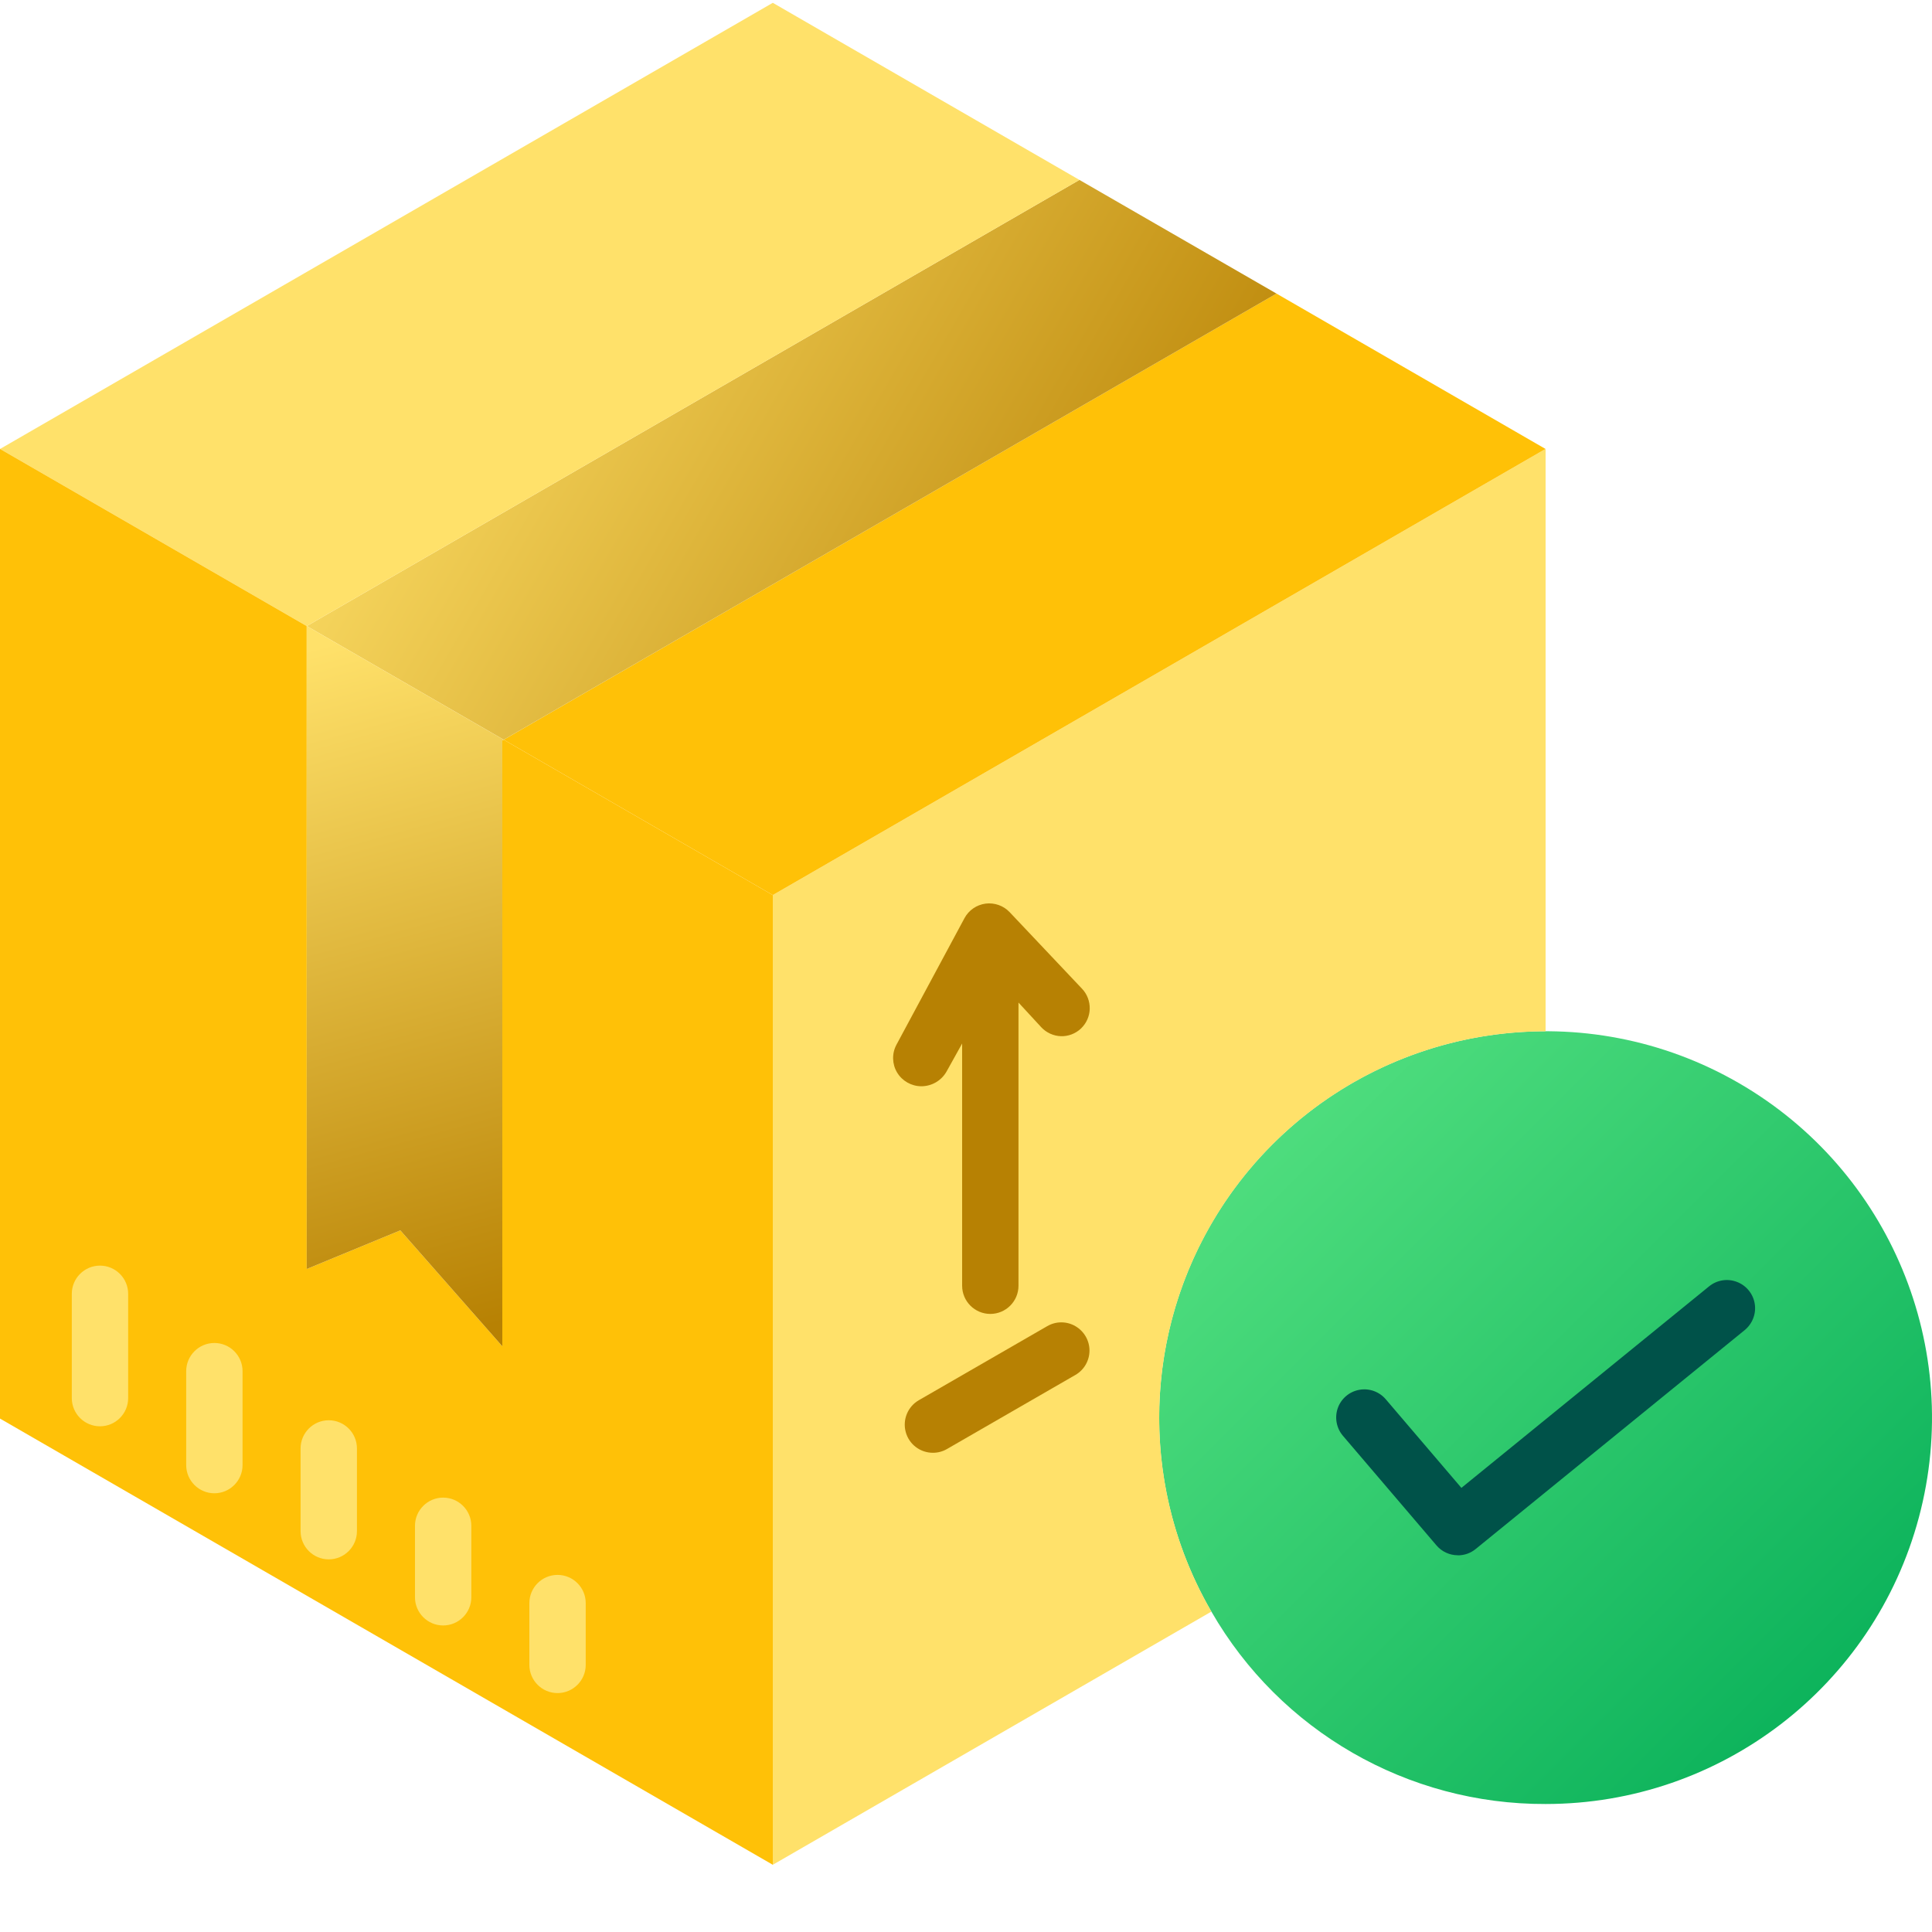
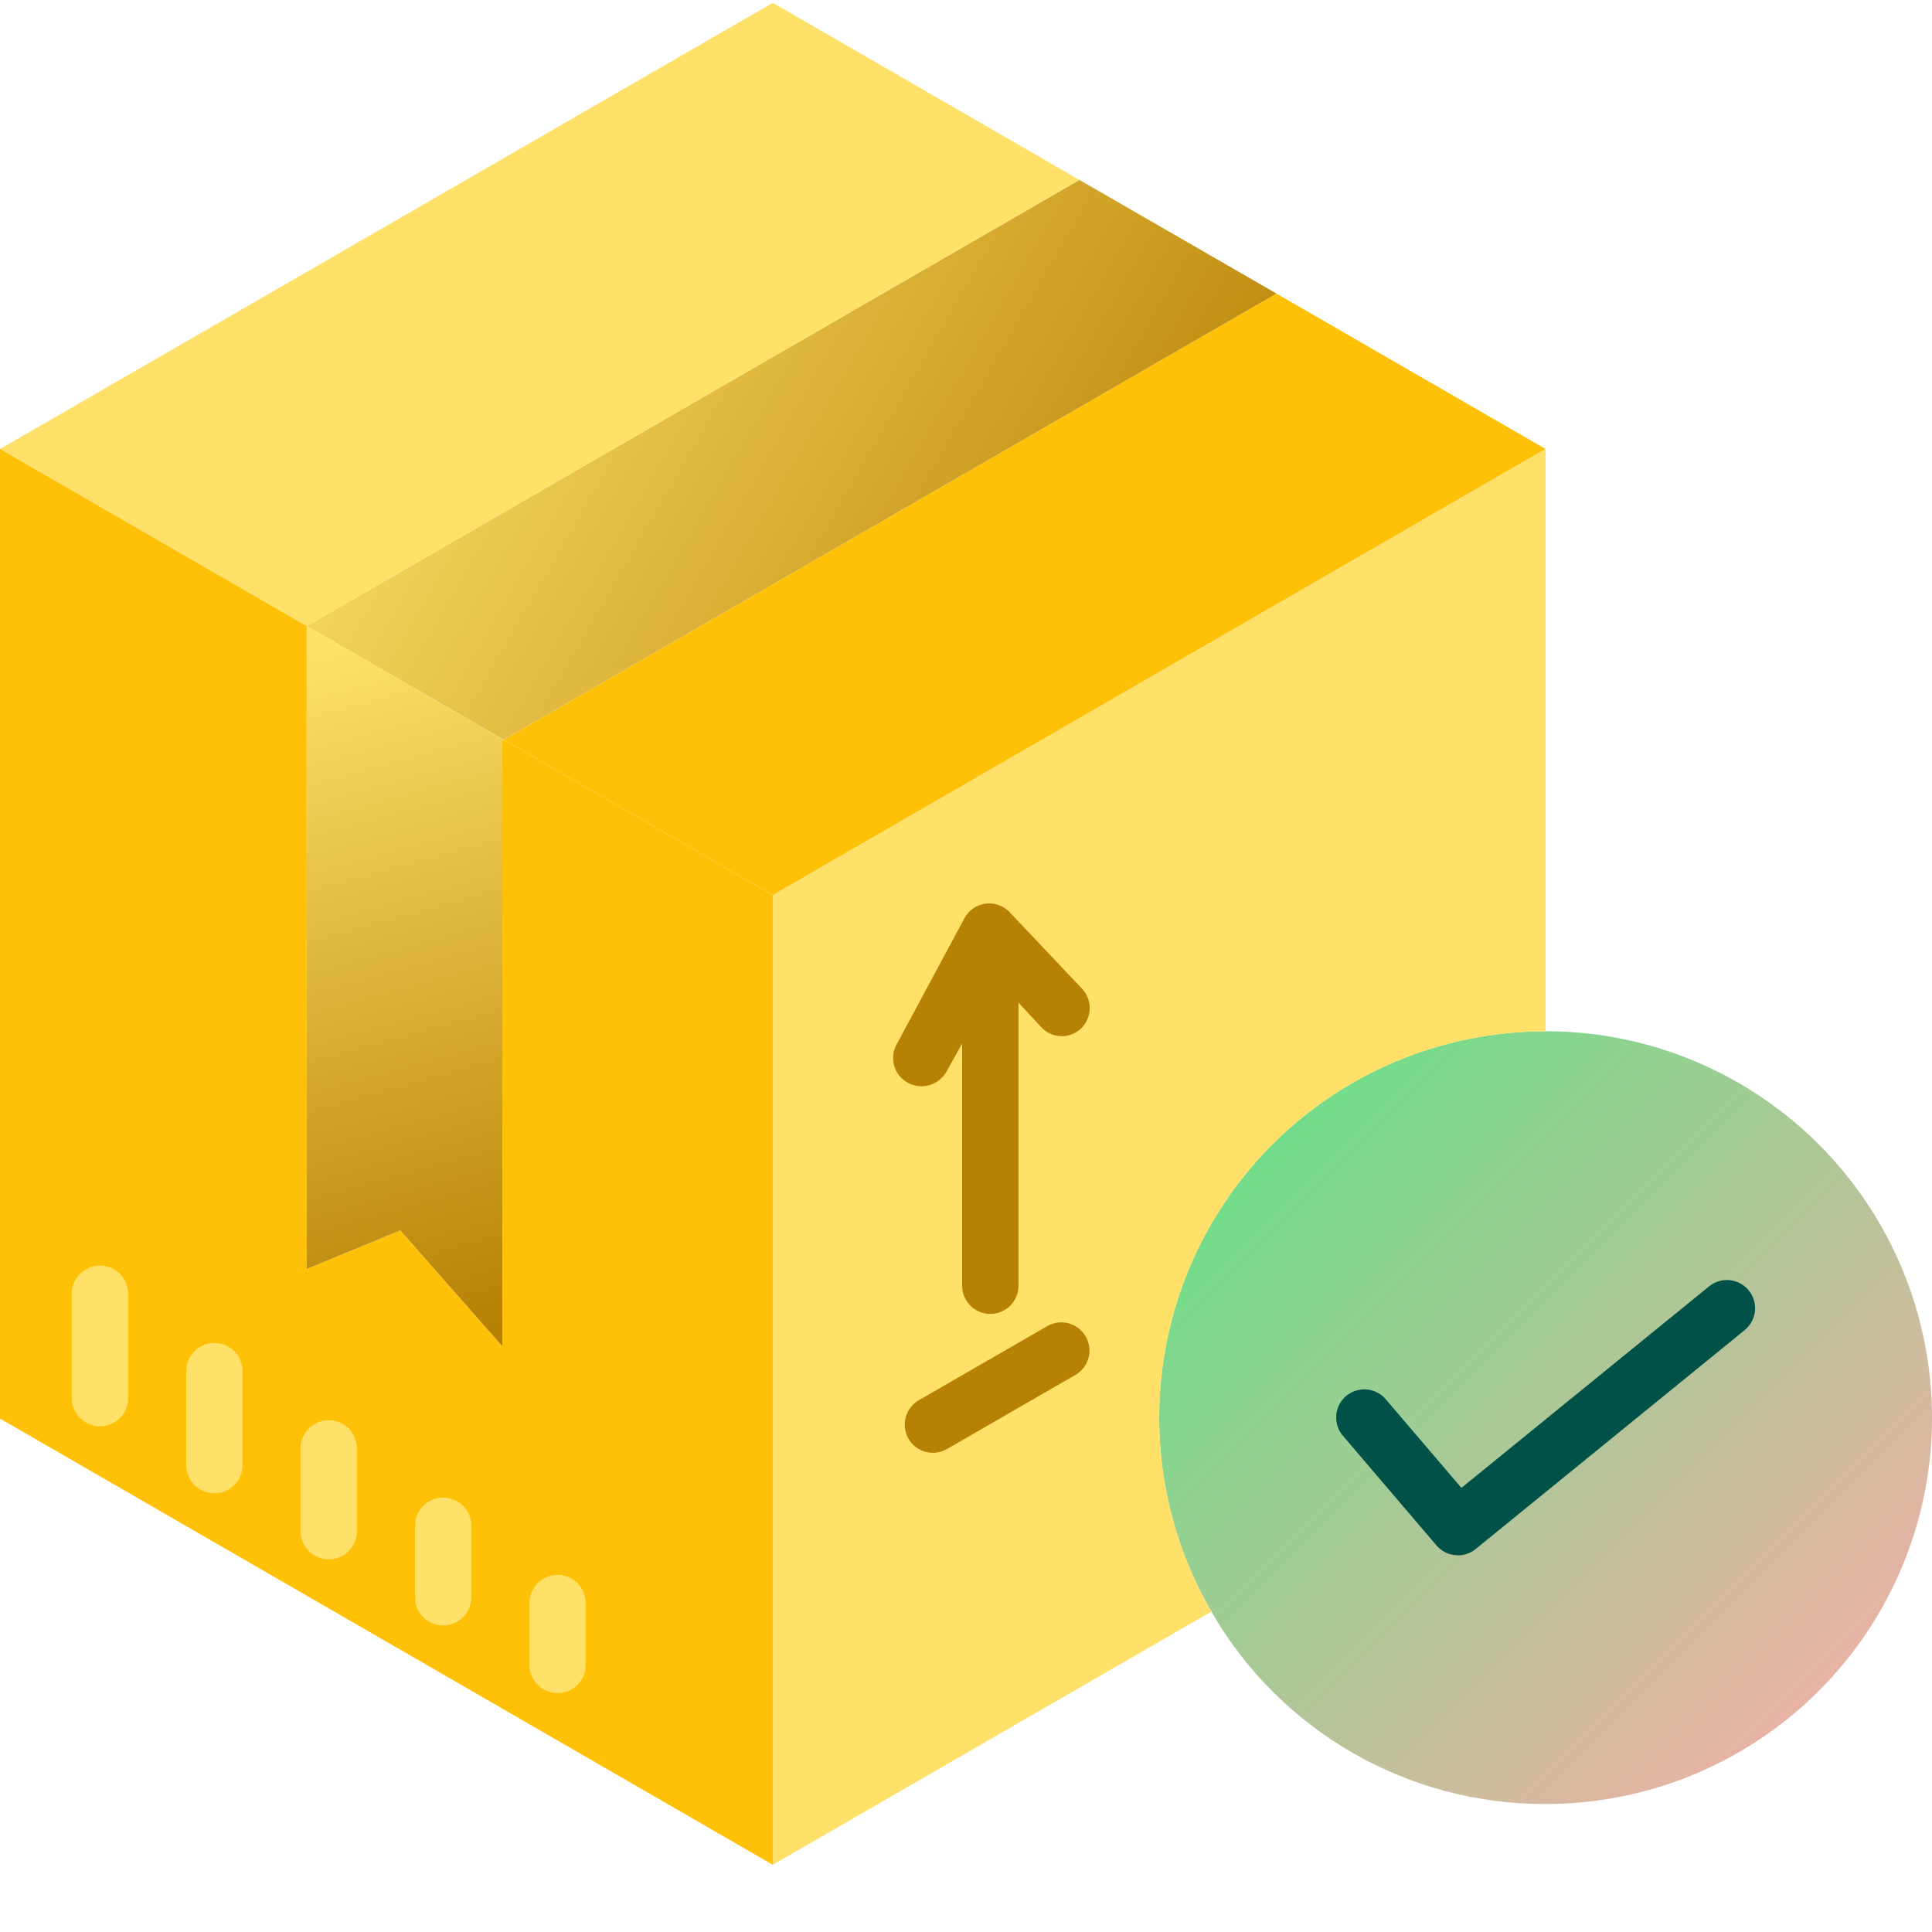
<svg xmlns="http://www.w3.org/2000/svg" xmlns:xlink="http://www.w3.org/1999/xlink" height="24" viewBox="0 0 24 24" width="24">
  <linearGradient id="a" x1="0%" x2="100%" y1=".004%" y2="99.996%">
    <stop offset="0" stop-color="#5be584" />
-     <stop offset="1" stop-color="#00ab55" />
+     <stop offset="1" stop-color="#faa" />
  </linearGradient>
  <linearGradient id="b">
    <stop offset="0" stop-color="#ffe16a" />
    <stop offset="1" stop-color="#b78103" />
  </linearGradient>
  <linearGradient id="c" x1="0%" x2="100%" xlink:href="#b" y1="33.335%" y2="66.665%" />
  <linearGradient id="d" x1="46.26%" x2="53.74%" xlink:href="#b" y1="0%" y2="100%" />
  <g fill="none" fill-rule="evenodd">
    <path d="m15.048 20.02c-1.091-1.88-.782-4.258.752-5.798 1.534-1.539 3.912-1.856 5.795-.771 1.883 1.085 2.803 3.299 2.242 5.399-.561 2.1-2.463 3.56-4.637 3.56-1.713.006-3.298-.906-4.152-2.391z" fill="url(#a)" />
    <path d="m19.2 5.577v7.234c-1.717 0-3.303.917-4.159 2.405-.857 1.488-.854 3.319.007 4.804l-5.448 3.145v-12.046l9.599-5.542z" fill="#ffe16a" />
    <path d="m9.6 11.119-3.343-1.93 9.6-5.542 3.342 1.93z" fill="#ffc107" />
    <path d="m15.857 3.647-9.6 5.542-2.446-1.412 9.598-5.542z" fill="url(#c)" />
    <path d="m9.6.035 3.809 2.2-9.598 5.542h-.001l-3.809-2.2z" fill="#ffe16a" />
    <path d="m9.6 11.119v12.046l-9.6-5.543v-12.045h.001l3.809 2.2v7.987l1.163-.48 1.267 1.44v-7.525l.017-.01z" fill="#ffc107" />
    <path d="m6.257 9.189-.017.01v7.525l-1.267-1.44-1.163.48v-7.987h.001z" fill="url(#d)" />
    <path d="m1.242 17.718c-.193 0-.35-.157-.35-.35v-1.296c0-.193.157-.35.35-.35s.35.157.35.35v1.296c0 .193-.157.35-.35.35zm1.421.832c-.193 0-.35-.157-.35-.35v-1.167c0-.193.157-.35.35-.35s.35.157.35.35v1.167c0 .193-.157.35-.35.35zm1.421.821c-.193 0-.35-.157-.35-.35v-1.028c0-.193.157-.35.35-.35s.35.157.35.35v1.028c0 .193-.157.35-.35.35zm1.421.821c-.193 0-.35-.157-.35-.35v-.888c0-.193.157-.35.35-.35s.35.157.35.35v.888c0 .193-.157.35-.35.35zm1.421.84c-.193 0-.35-.157-.35-.35v-.768c0-.193.157-.35.35-.35s.35.157.35.35v.768c0 .193-.157.35-.35.35z" fill="#ffe16a" />
    <path d="m11.589 18.047c-.159 0-.297-.106-.338-.259-.041-.153.026-.315.163-.394l1.595-.92c.108-.063.242-.063.35 0.0.108.063.175.178.175.303 0 .125-.067.241-.175.303l-1.595.92c-.053.031-.113.047-.175.047z" fill="#b78103" />
    <path d="m18.11 19.32c-.103 0-.2-.045-.266-.123l-1.16-1.359c-.082-.095-.107-.227-.066-.345s.144-.206.267-.228c.124-.023.25.023.331.119l.938 1.099 3.075-2.502c.097-.08.229-.102.347-.057.117.044.202.148.222.272s-.029.249-.126.328l-3.34 2.718c-.062.051-.14.079-.221.079z" fill="#005249" fill-rule="nonzero" />
    <path d="m12.543 11.332c-.077-.082-.189-.121-.3-.107-.111.015-.209.082-.262.181l-.845 1.572c-.058.108-.055.24.008.345s.177.17.3.171c.131 0.0.251-.07.315-.184l.193-.347v3.009c0 .193.157.35.35.35s.35-.157.35-.35v-3.518l.284.308c.063.067.151.107.243.11s.182-.032.249-.095c.067-.064.107-.152.109-.245.002-.093-.032-.183-.096-.25z" fill="#b78103" />
  </g>
</svg>
